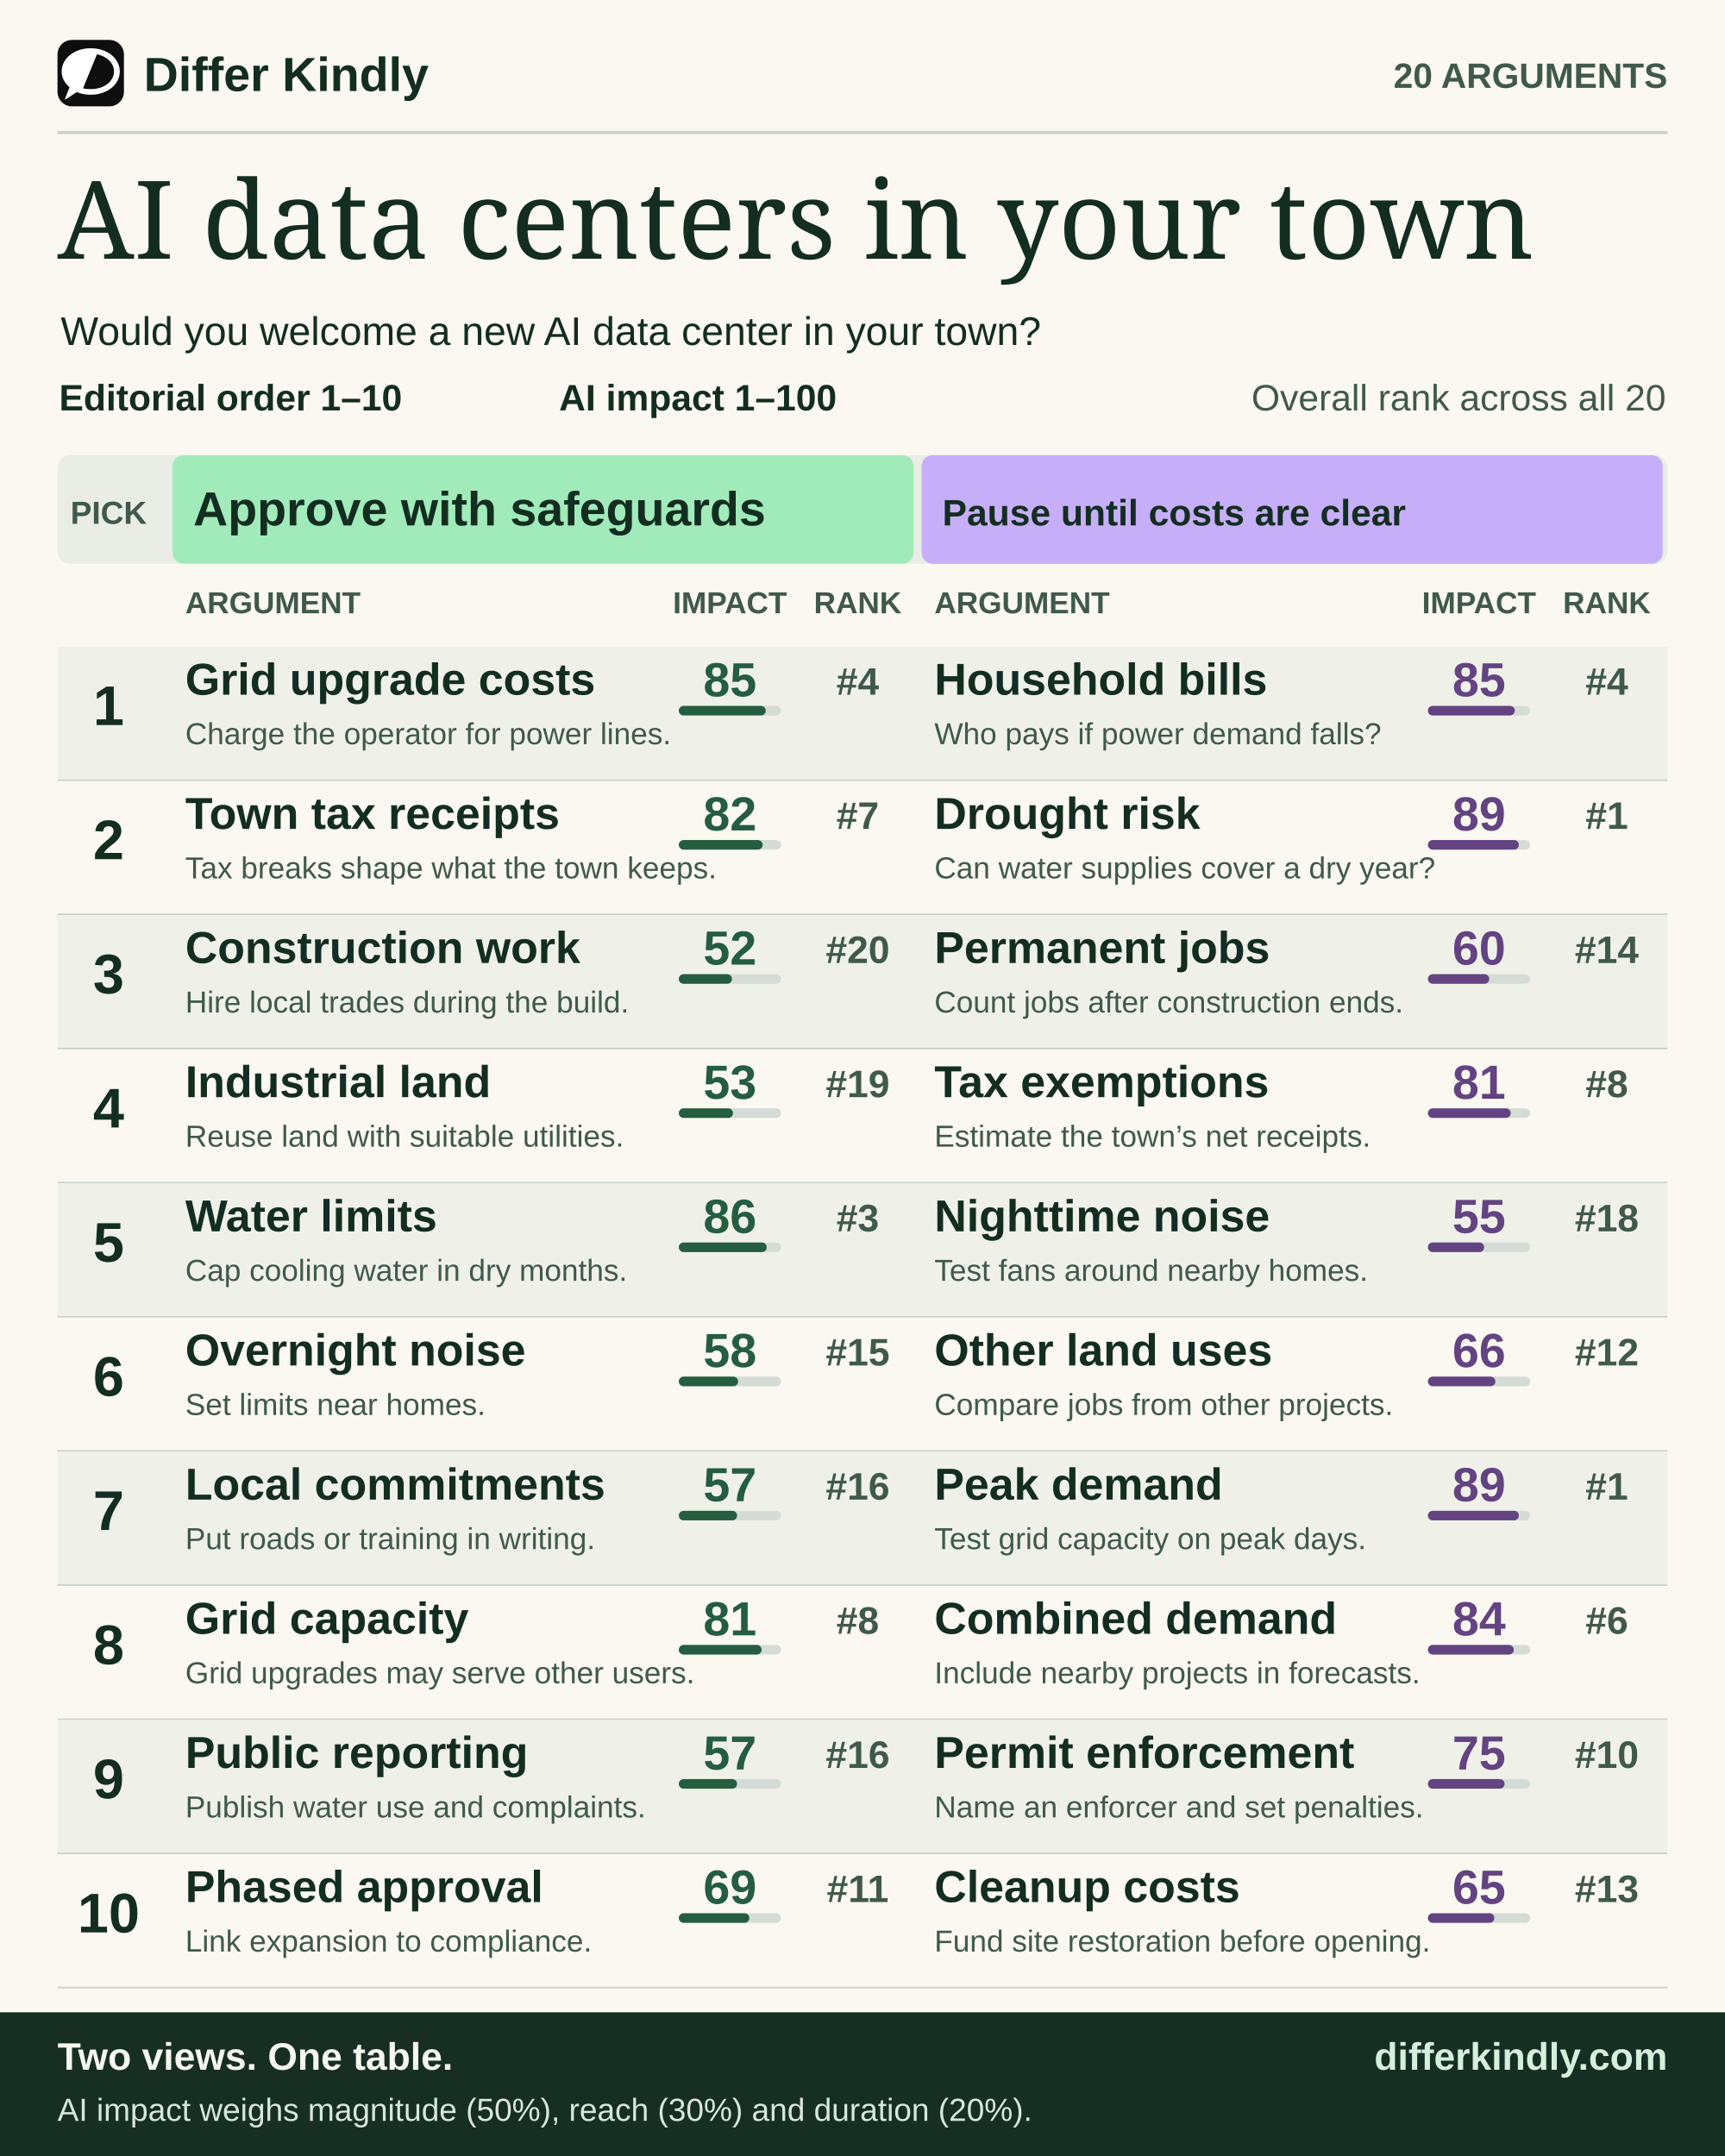
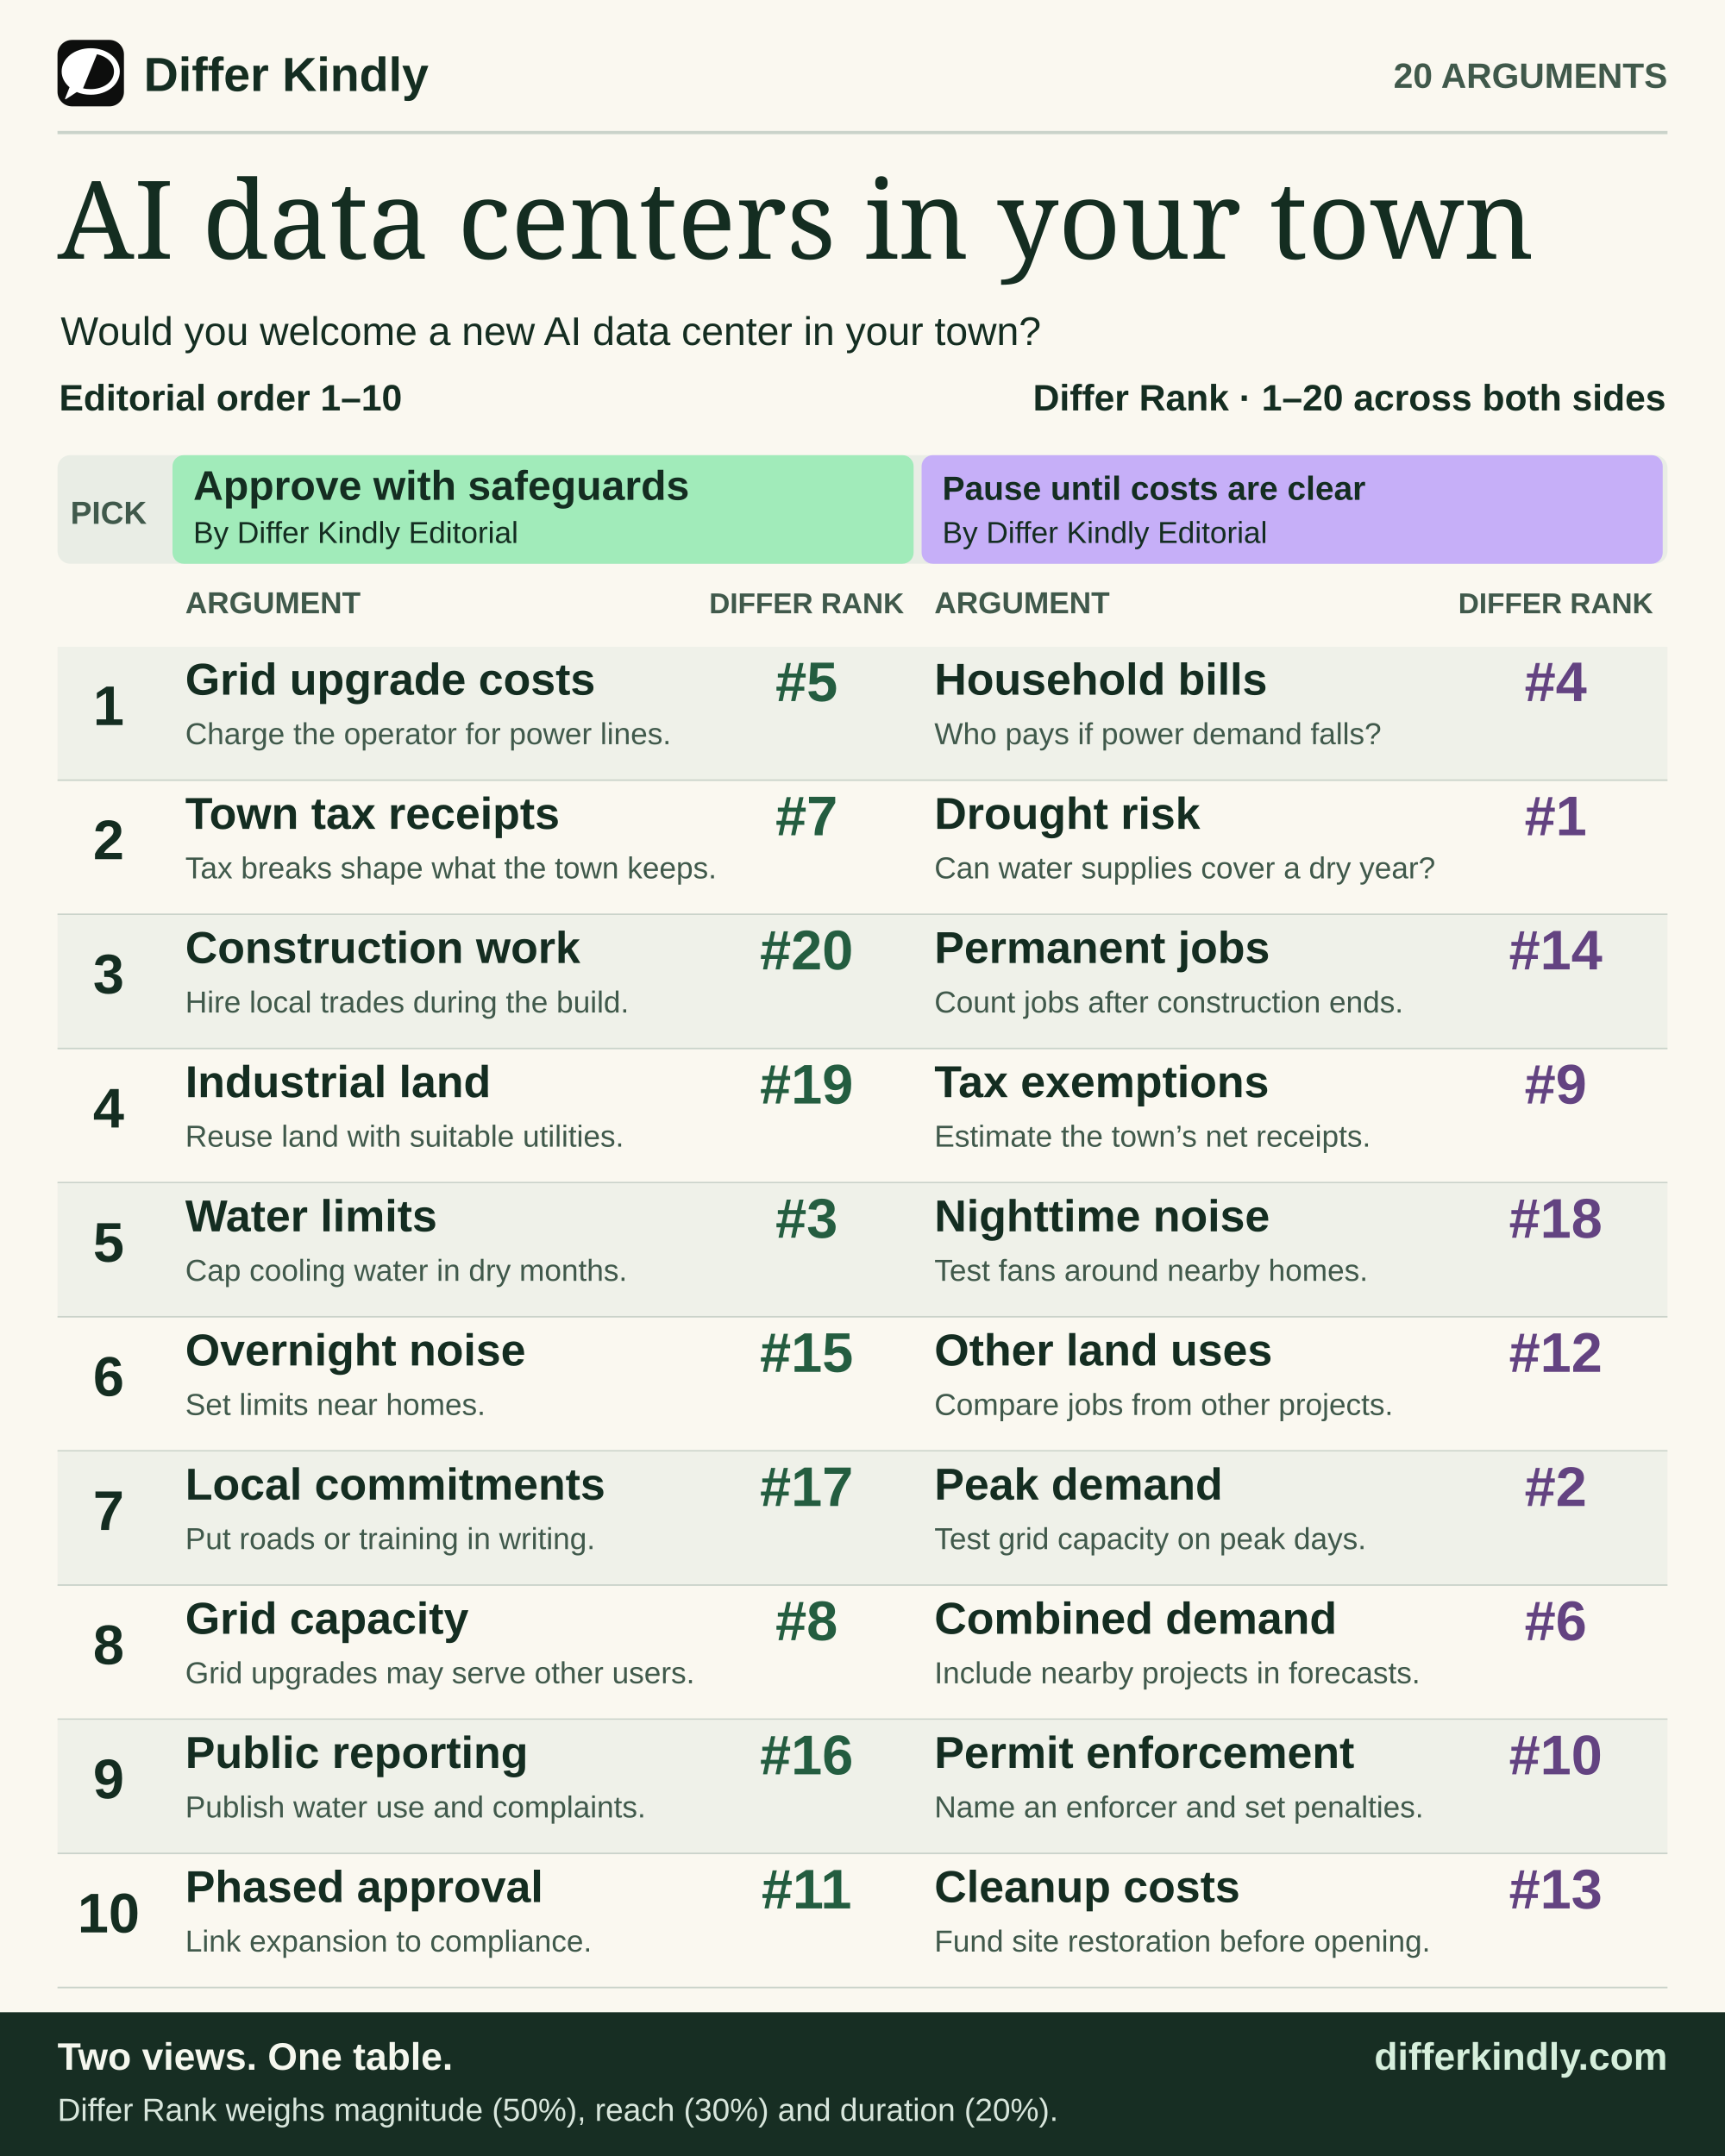
- <svg xmlns="http://www.w3.org/2000/svg" width="1080" height="1350" viewBox="0 0 1080 1350" data-poster-format="impact-v2" role="img" font-family="Arial, sans-serif">
+ <svg xmlns="http://www.w3.org/2000/svg" width="1080" height="1350" viewBox="0 0 1080 1350" data-poster-format="impact-v2" data-rank-method="differ-rank-v1" role="img" font-family="Arial, sans-serif">
  <rect x="0" y="0" width="1080" height="1350" rx="0" fill="#faf8f0" />
  <g transform="translate(36 25) scale(1.30)">
    <rect width="32" height="32" rx="7" fill="#0d0e0d" />
    <path fill="white" fill-rule="evenodd" d="M16 4C23.9 4 30 8.9 30 15.2S23.9 26.4 16 26.4C13.6 26.4 11.3 26 9.3 25.1L4.1 28.5Q3.5 28.8 3.7 28.1L5.8 22.8C3.4 20.7 2 18.1 2 15.2C2 8.9 8.1 4 16 4ZM19 6.9L12.3 23.3C13.5 23.6 14.7 23.7 16 23.7C22.4 23.7 27.2 20 27.2 15.2C27.2 11.1 23.8 7.9 19 6.9Z" />
  </g>
  <text x="90" y="57" font-size="30" font-weight="700" fill="#142d21">Differ Kindly</text>
  <text x="1044" y="55" font-size="22" font-weight="700" fill="#40594b" text-anchor="end">20 ARGUMENTS</text>
  <rect x="36" y="82" width="1008" height="2" rx="0" fill="#cad3ca" />
  <text x="36" y="162" font-size="68" font-weight="500" fill="#142d21" font-family="Georgia, serif">AI data centers in your town</text>
  <text x="38" y="216" font-size="25" font-weight="400" fill="#142d21">Would you welcome a new AI data center in your town?</text>
  <text x="37" y="257" font-size="23" font-weight="700" fill="#142d21">Editorial order 1–10</text>
-   <text x="350" y="257" font-size="23" font-weight="700" fill="#142d21">AI impact 1–100</text>
-   <text x="1043" y="257" font-size="23" font-weight="400" fill="#40594b" text-anchor="end">Overall rank across all 20</text>
+   <text x="1043" y="257" font-size="23" font-weight="700" fill="#142d21" text-anchor="end">Differ Rank · 1–20 across both sides</text>
  <rect x="36" y="285" width="1008" height="68" rx="8" fill="#e9ede5" />
  <text x="68" y="328" font-size="20" font-weight="700" fill="#40594b" text-anchor="middle">PICK</text>
  <rect x="108" y="285" width="464" height="68" rx="7" fill="#a1ebba" />
-   <text x="121" y="329" font-size="30" font-weight="700" fill="#142d21">Approve with safeguards</text>
+   <text x="121" y="313" font-size="26" font-weight="700" fill="#142d21">Approve with safeguards</text>
+   <text x="121" y="340" font-size="19" font-weight="500" fill="#142d21" data-byline="0">By Differ Kindly Editorial</text>
  <text x="116" y="384" font-size="19" font-weight="700" fill="#40594b">ARGUMENT</text>
-   <text x="457" y="384" font-size="19" font-weight="700" fill="#40594b" text-anchor="middle">IMPACT</text>
-   <text x="537" y="384" font-size="19" font-weight="700" fill="#40594b" text-anchor="middle">RANK</text>
+   <text x="505" y="384" font-size="18" font-weight="700" fill="#40594b" text-anchor="middle">DIFFER RANK</text>
  <rect x="577" y="285" width="464" height="68" rx="7" fill="#c6aff8" />
-   <text x="590" y="329" font-size="23" font-weight="700" fill="#142d21">Pause until costs are clear</text>
+   <text x="590" y="313" font-size="21" font-weight="700" fill="#142d21">Pause until costs are clear</text>
+   <text x="590" y="340" font-size="19" font-weight="500" fill="#142d21" data-byline="1">By Differ Kindly Editorial</text>
  <text x="585" y="384" font-size="19" font-weight="700" fill="#40594b">ARGUMENT</text>
-   <text x="926" y="384" font-size="19" font-weight="700" fill="#40594b" text-anchor="middle">IMPACT</text>
-   <text x="1006" y="384" font-size="19" font-weight="700" fill="#40594b" text-anchor="middle">RANK</text>
+   <text x="974" y="384" font-size="18" font-weight="700" fill="#40594b" text-anchor="middle">DIFFER RANK</text>
  <rect x="36" y="405" width="1008" height="83" rx="0" fill="#eff1e9" />
  <text x="68" y="454" font-size="35" font-weight="700" fill="#142d21" text-anchor="middle">1</text>
-   <g data-argument-id="75285951-7ad5-5fec-b901-d24bca832d2c" data-reader-id="75285951-7ad5-5fec-b901-d24bca832d2c" data-rank="4" data-impact="85" data-confidence="moderate" data-explanation="Estimated magnitude 83/100, reach 85/100 and duration 92/100." data-pick="1" data-side="0">
+   <g data-argument-id="75285951-7ad5-5fec-b901-d24bca832d2c" data-reader-id="75285951-7ad5-5fec-b901-d24bca832d2c" data-rank="5" data-impact="85.4" data-author="Differ Kindly Editorial" data-confidence="moderate" data-explanation="Estimated magnitude 83/100, reach 85/100 and duration 92/100." data-pick="1" data-side="0">
    <path data-hit="" d="M108 405h464v83h-464z" fill="transparent" />
    <text x="116" y="435" font-size="28" font-weight="700" fill="#142d21">Grid upgrade costs</text>
-     <text x="457" y="436" font-size="30" font-weight="700" fill="#245d40" text-anchor="middle">85</text>
-     <text x="537" y="435" font-size="24" font-weight="700" fill="#40594b" text-anchor="middle">#4</text>
-     <rect x="425" y="442" width="64" height="6" rx="3" fill="#d5dcd5" />
-     <rect x="425" y="442" width="54.4" height="6" rx="3" fill="#245d40" />
+     <text x="505" y="439" font-size="35" font-weight="700" fill="#245d40" text-anchor="middle">#5</text>
    <text x="116" y="466" font-size="19" font-weight="400" fill="#40594b">Charge the operator for power lines.</text>
  </g>
-   <g data-argument-id="175d2743-9744-513f-98f8-b99201133808" data-reader-id="175d2743-9744-513f-98f8-b99201133808" data-rank="4" data-impact="85" data-confidence="moderate" data-explanation="Estimated magnitude 82/100, reach 90/100 and duration 87/100." data-pick="1" data-side="1">
+   <g data-argument-id="175d2743-9744-513f-98f8-b99201133808" data-reader-id="175d2743-9744-513f-98f8-b99201133808" data-rank="4" data-impact="85.4" data-author="Differ Kindly Editorial" data-confidence="moderate" data-explanation="Estimated magnitude 82/100, reach 90/100 and duration 87/100." data-pick="1" data-side="1">
    <path data-hit="" d="M577 405h464v83h-464z" fill="transparent" />
    <text x="585" y="435" font-size="28" font-weight="700" fill="#142d21">Household bills</text>
-     <text x="926" y="436" font-size="30" font-weight="700" fill="#634381" text-anchor="middle">85</text>
-     <text x="1006" y="435" font-size="24" font-weight="700" fill="#40594b" text-anchor="middle">#4</text>
-     <rect x="894" y="442" width="64" height="6" rx="3" fill="#d5dcd5" />
-     <rect x="894" y="442" width="54.4" height="6" rx="3" fill="#634381" />
+     <text x="974" y="439" font-size="35" font-weight="700" fill="#634381" text-anchor="middle">#4</text>
    <text x="585" y="466" font-size="19" font-weight="400" fill="#40594b">Who pays if power demand falls?</text>
  </g>
  <rect x="36" y="488" width="1008" height="1" rx="0" fill="#cad3ca" />
  <text x="68" y="538" font-size="35" font-weight="700" fill="#142d21" text-anchor="middle">2</text>
-   <g data-argument-id="67b9ec5b-4113-5596-9bc9-0f5c06e99bf1" data-reader-id="67b9ec5b-4113-5596-9bc9-0f5c06e99bf1" data-rank="7" data-impact="82" data-confidence="moderate" data-explanation="Estimated magnitude 80/100, reach 84/100 and duration 85/100." data-pick="2" data-side="0">
+   <g data-argument-id="67b9ec5b-4113-5596-9bc9-0f5c06e99bf1" data-reader-id="67b9ec5b-4113-5596-9bc9-0f5c06e99bf1" data-rank="7" data-impact="82.2" data-author="Differ Kindly Editorial" data-confidence="moderate" data-explanation="Estimated magnitude 80/100, reach 84/100 and duration 85/100." data-pick="2" data-side="0">
    <path data-hit="" d="M108 489h464v83h-464z" fill="transparent" />
    <text x="116" y="519" font-size="28" font-weight="700" fill="#142d21">Town tax receipts</text>
-     <text x="457" y="520" font-size="30" font-weight="700" fill="#245d40" text-anchor="middle">82</text>
-     <text x="537" y="519" font-size="24" font-weight="700" fill="#40594b" text-anchor="middle">#7</text>
-     <rect x="425" y="526" width="64" height="6" rx="3" fill="#d5dcd5" />
-     <rect x="425" y="526" width="52.48" height="6" rx="3" fill="#245d40" />
+     <text x="505" y="523" font-size="35" font-weight="700" fill="#245d40" text-anchor="middle">#7</text>
    <text x="116" y="550" font-size="19" font-weight="400" fill="#40594b">Tax breaks shape what the town keeps.</text>
  </g>
-   <g data-argument-id="3b64b4ef-9bbc-59df-8ef3-9d113ed5e0a5" data-reader-id="3b64b4ef-9bbc-59df-8ef3-9d113ed5e0a5" data-rank="1" data-impact="89" data-confidence="moderate" data-explanation="Estimated magnitude 94/100, reach 87/100 and duration 80/100." data-pick="2" data-side="1">
+   <g data-argument-id="3b64b4ef-9bbc-59df-8ef3-9d113ed5e0a5" data-reader-id="3b64b4ef-9bbc-59df-8ef3-9d113ed5e0a5" data-rank="1" data-impact="89.1" data-author="Differ Kindly Editorial" data-confidence="moderate" data-explanation="Estimated magnitude 94/100, reach 87/100 and duration 80/100." data-pick="2" data-side="1">
    <path data-hit="" d="M577 489h464v83h-464z" fill="transparent" />
    <text x="585" y="519" font-size="28" font-weight="700" fill="#142d21">Drought risk</text>
-     <text x="926" y="520" font-size="30" font-weight="700" fill="#634381" text-anchor="middle">89</text>
-     <text x="1006" y="519" font-size="24" font-weight="700" fill="#40594b" text-anchor="middle">#1</text>
-     <rect x="894" y="526" width="64" height="6" rx="3" fill="#d5dcd5" />
-     <rect x="894" y="526" width="56.96" height="6" rx="3" fill="#634381" />
+     <text x="974" y="523" font-size="35" font-weight="700" fill="#634381" text-anchor="middle">#1</text>
    <text x="585" y="550" font-size="19" font-weight="400" fill="#40594b">Can water supplies cover a dry year?</text>
  </g>
  <rect x="36" y="572" width="1008" height="1" rx="0" fill="#cad3ca" />
  <rect x="36" y="573" width="1008" height="83" rx="0" fill="#eff1e9" />
  <text x="68" y="622" font-size="35" font-weight="700" fill="#142d21" text-anchor="middle">3</text>
-   <g data-argument-id="c841c516-7080-5c01-a5ec-30e524be0f42" data-reader-id="c841c516-7080-5c01-a5ec-30e524be0f42" data-rank="20" data-impact="52" data-confidence="moderate" data-explanation="Estimated magnitude 66/100, reach 42/100 and duration 32/100." data-pick="3" data-side="0">
+   <g data-argument-id="c841c516-7080-5c01-a5ec-30e524be0f42" data-reader-id="c841c516-7080-5c01-a5ec-30e524be0f42" data-rank="20" data-impact="52" data-author="Differ Kindly Editorial" data-confidence="moderate" data-explanation="Estimated magnitude 66/100, reach 42/100 and duration 32/100." data-pick="3" data-side="0">
    <path data-hit="" d="M108 573h464v83h-464z" fill="transparent" />
    <text x="116" y="603" font-size="28" font-weight="700" fill="#142d21">Construction work</text>
-     <text x="457" y="604" font-size="30" font-weight="700" fill="#245d40" text-anchor="middle">52</text>
-     <text x="537" y="603" font-size="24" font-weight="700" fill="#40594b" text-anchor="middle">#20</text>
-     <rect x="425" y="610" width="64" height="6" rx="3" fill="#d5dcd5" />
-     <rect x="425" y="610" width="33.28" height="6" rx="3" fill="#245d40" />
+     <text x="505" y="607" font-size="35" font-weight="700" fill="#245d40" text-anchor="middle">#20</text>
    <text x="116" y="634" font-size="19" font-weight="400" fill="#40594b">Hire local trades during the build.</text>
  </g>
-   <g data-argument-id="847e3209-3f84-5522-a25c-d29d378656d3" data-reader-id="847e3209-3f84-5522-a25c-d29d378656d3" data-rank="14" data-impact="60" data-confidence="moderate" data-explanation="Estimated magnitude 62/100, reach 46/100 and duration 75/100." data-pick="3" data-side="1">
+   <g data-argument-id="847e3209-3f84-5522-a25c-d29d378656d3" data-reader-id="847e3209-3f84-5522-a25c-d29d378656d3" data-rank="14" data-impact="59.8" data-author="Differ Kindly Editorial" data-confidence="moderate" data-explanation="Estimated magnitude 62/100, reach 46/100 and duration 75/100." data-pick="3" data-side="1">
    <path data-hit="" d="M577 573h464v83h-464z" fill="transparent" />
    <text x="585" y="603" font-size="28" font-weight="700" fill="#142d21">Permanent jobs</text>
-     <text x="926" y="604" font-size="30" font-weight="700" fill="#634381" text-anchor="middle">60</text>
-     <text x="1006" y="603" font-size="24" font-weight="700" fill="#40594b" text-anchor="middle">#14</text>
-     <rect x="894" y="610" width="64" height="6" rx="3" fill="#d5dcd5" />
-     <rect x="894" y="610" width="38.4" height="6" rx="3" fill="#634381" />
+     <text x="974" y="607" font-size="35" font-weight="700" fill="#634381" text-anchor="middle">#14</text>
    <text x="585" y="634" font-size="19" font-weight="400" fill="#40594b">Count jobs after construction ends.</text>
  </g>
  <rect x="36" y="656" width="1008" height="1" rx="0" fill="#cad3ca" />
  <text x="68" y="706" font-size="35" font-weight="700" fill="#142d21" text-anchor="middle">4</text>
-   <g data-argument-id="d154780a-8ccc-5a5d-91d2-9d65d5166829" data-reader-id="d154780a-8ccc-5a5d-91d2-9d65d5166829" data-rank="19" data-impact="53" data-confidence="moderate" data-explanation="Estimated magnitude 53/100, reach 37/100 and duration 75/100." data-pick="4" data-side="0">
+   <g data-argument-id="d154780a-8ccc-5a5d-91d2-9d65d5166829" data-reader-id="d154780a-8ccc-5a5d-91d2-9d65d5166829" data-rank="19" data-impact="52.6" data-author="Differ Kindly Editorial" data-confidence="moderate" data-explanation="Estimated magnitude 53/100, reach 37/100 and duration 75/100." data-pick="4" data-side="0">
    <path data-hit="" d="M108 657h464v83h-464z" fill="transparent" />
    <text x="116" y="687" font-size="28" font-weight="700" fill="#142d21">Industrial land</text>
-     <text x="457" y="688" font-size="30" font-weight="700" fill="#245d40" text-anchor="middle">53</text>
-     <text x="537" y="687" font-size="24" font-weight="700" fill="#40594b" text-anchor="middle">#19</text>
-     <rect x="425" y="694" width="64" height="6" rx="3" fill="#d5dcd5" />
-     <rect x="425" y="694" width="33.92" height="6" rx="3" fill="#245d40" />
+     <text x="505" y="691" font-size="35" font-weight="700" fill="#245d40" text-anchor="middle">#19</text>
    <text x="116" y="718" font-size="19" font-weight="400" fill="#40594b">Reuse land with suitable utilities.</text>
  </g>
-   <g data-argument-id="e992706e-01fe-5c8d-9e8c-5b8c921ae091" data-reader-id="e992706e-01fe-5c8d-9e8c-5b8c921ae091" data-rank="8" data-impact="81" data-confidence="moderate" data-explanation="Estimated magnitude 78/100, reach 83/100 and duration 84/100." data-pick="4" data-side="1">
+   <g data-argument-id="e992706e-01fe-5c8d-9e8c-5b8c921ae091" data-reader-id="e992706e-01fe-5c8d-9e8c-5b8c921ae091" data-rank="9" data-impact="80.7" data-author="Differ Kindly Editorial" data-confidence="moderate" data-explanation="Estimated magnitude 78/100, reach 83/100 and duration 84/100." data-pick="4" data-side="1">
    <path data-hit="" d="M577 657h464v83h-464z" fill="transparent" />
    <text x="585" y="687" font-size="28" font-weight="700" fill="#142d21">Tax exemptions</text>
-     <text x="926" y="688" font-size="30" font-weight="700" fill="#634381" text-anchor="middle">81</text>
-     <text x="1006" y="687" font-size="24" font-weight="700" fill="#40594b" text-anchor="middle">#8</text>
-     <rect x="894" y="694" width="64" height="6" rx="3" fill="#d5dcd5" />
-     <rect x="894" y="694" width="51.84" height="6" rx="3" fill="#634381" />
+     <text x="974" y="691" font-size="35" font-weight="700" fill="#634381" text-anchor="middle">#9</text>
    <text x="585" y="718" font-size="19" font-weight="400" fill="#40594b">Estimate the town’s net receipts.</text>
  </g>
  <rect x="36" y="740" width="1008" height="1" rx="0" fill="#cad3ca" />
  <rect x="36" y="741" width="1008" height="83" rx="0" fill="#eff1e9" />
  <text x="68" y="790" font-size="35" font-weight="700" fill="#142d21" text-anchor="middle">5</text>
-   <g data-argument-id="1ff81dff-eadf-5b79-9349-5e454bef6224" data-reader-id="1ff81dff-eadf-5b79-9349-5e454bef6224" data-rank="3" data-impact="86" data-confidence="moderate" data-explanation="Estimated magnitude 89/100, reach 80/100 and duration 85/100." data-pick="5" data-side="0">
+   <g data-argument-id="1ff81dff-eadf-5b79-9349-5e454bef6224" data-reader-id="1ff81dff-eadf-5b79-9349-5e454bef6224" data-rank="3" data-impact="85.5" data-author="Differ Kindly Editorial" data-confidence="moderate" data-explanation="Estimated magnitude 89/100, reach 80/100 and duration 85/100." data-pick="5" data-side="0">
    <path data-hit="" d="M108 741h464v83h-464z" fill="transparent" />
    <text x="116" y="771" font-size="28" font-weight="700" fill="#142d21">Water limits</text>
-     <text x="457" y="772" font-size="30" font-weight="700" fill="#245d40" text-anchor="middle">86</text>
-     <text x="537" y="771" font-size="24" font-weight="700" fill="#40594b" text-anchor="middle">#3</text>
-     <rect x="425" y="778" width="64" height="6" rx="3" fill="#d5dcd5" />
-     <rect x="425" y="778" width="55.04" height="6" rx="3" fill="#245d40" />
+     <text x="505" y="775" font-size="35" font-weight="700" fill="#245d40" text-anchor="middle">#3</text>
    <text x="116" y="802" font-size="19" font-weight="400" fill="#40594b">Cap cooling water in dry months.</text>
  </g>
-   <g data-argument-id="55c1bb96-8222-51bf-995b-6fcd88b0d8bc" data-reader-id="55c1bb96-8222-51bf-995b-6fcd88b0d8bc" data-rank="18" data-impact="55" data-confidence="moderate" data-explanation="Estimated magnitude 59/100, reach 32/100 and duration 77/100." data-pick="5" data-side="1">
+   <g data-argument-id="55c1bb96-8222-51bf-995b-6fcd88b0d8bc" data-reader-id="55c1bb96-8222-51bf-995b-6fcd88b0d8bc" data-rank="18" data-impact="54.5" data-author="Differ Kindly Editorial" data-confidence="moderate" data-explanation="Estimated magnitude 59/100, reach 32/100 and duration 77/100." data-pick="5" data-side="1">
    <path data-hit="" d="M577 741h464v83h-464z" fill="transparent" />
    <text x="585" y="771" font-size="28" font-weight="700" fill="#142d21">Nighttime noise</text>
-     <text x="926" y="772" font-size="30" font-weight="700" fill="#634381" text-anchor="middle">55</text>
-     <text x="1006" y="771" font-size="24" font-weight="700" fill="#40594b" text-anchor="middle">#18</text>
-     <rect x="894" y="778" width="64" height="6" rx="3" fill="#d5dcd5" />
-     <rect x="894" y="778" width="35.2" height="6" rx="3" fill="#634381" />
+     <text x="974" y="775" font-size="35" font-weight="700" fill="#634381" text-anchor="middle">#18</text>
    <text x="585" y="802" font-size="19" font-weight="400" fill="#40594b">Test fans around nearby homes.</text>
  </g>
  <rect x="36" y="824" width="1008" height="1" rx="0" fill="#cad3ca" />
  <text x="68" y="874" font-size="35" font-weight="700" fill="#142d21" text-anchor="middle">6</text>
-   <g data-argument-id="61cd6605-fdb7-5a14-a843-9e2756409e53" data-reader-id="61cd6605-fdb7-5a14-a843-9e2756409e53" data-rank="15" data-impact="58" data-confidence="moderate" data-explanation="Estimated magnitude 63/100, reach 33/100 and duration 81/100." data-pick="6" data-side="0">
+   <g data-argument-id="61cd6605-fdb7-5a14-a843-9e2756409e53" data-reader-id="61cd6605-fdb7-5a14-a843-9e2756409e53" data-rank="15" data-impact="57.6" data-author="Differ Kindly Editorial" data-confidence="moderate" data-explanation="Estimated magnitude 63/100, reach 33/100 and duration 81/100." data-pick="6" data-side="0">
    <path data-hit="" d="M108 825h464v83h-464z" fill="transparent" />
    <text x="116" y="855" font-size="28" font-weight="700" fill="#142d21">Overnight noise</text>
-     <text x="457" y="856" font-size="30" font-weight="700" fill="#245d40" text-anchor="middle">58</text>
-     <text x="537" y="855" font-size="24" font-weight="700" fill="#40594b" text-anchor="middle">#15</text>
-     <rect x="425" y="862" width="64" height="6" rx="3" fill="#d5dcd5" />
-     <rect x="425" y="862" width="37.12" height="6" rx="3" fill="#245d40" />
+     <text x="505" y="859" font-size="35" font-weight="700" fill="#245d40" text-anchor="middle">#15</text>
    <text x="116" y="886" font-size="19" font-weight="400" fill="#40594b">Set limits near homes.</text>
  </g>
-   <g data-argument-id="620d1a89-7c79-5822-9de4-a5ecd5bd04e5" data-reader-id="620d1a89-7c79-5822-9de4-a5ecd5bd04e5" data-rank="12" data-impact="66" data-confidence="low" data-explanation="Estimated magnitude 66/100, reach 52/100 and duration 86/100." data-pick="6" data-side="1">
+   <g data-argument-id="620d1a89-7c79-5822-9de4-a5ecd5bd04e5" data-reader-id="620d1a89-7c79-5822-9de4-a5ecd5bd04e5" data-rank="12" data-impact="65.8" data-author="Differ Kindly Editorial" data-confidence="low" data-explanation="Estimated magnitude 66/100, reach 52/100 and duration 86/100." data-pick="6" data-side="1">
    <path data-hit="" d="M577 825h464v83h-464z" fill="transparent" />
    <text x="585" y="855" font-size="28" font-weight="700" fill="#142d21">Other land uses</text>
-     <text x="926" y="856" font-size="30" font-weight="700" fill="#634381" text-anchor="middle">66</text>
-     <text x="1006" y="855" font-size="24" font-weight="700" fill="#40594b" text-anchor="middle">#12</text>
-     <rect x="894" y="862" width="64" height="6" rx="3" fill="#d5dcd5" />
-     <rect x="894" y="862" width="42.24" height="6" rx="3" fill="#634381" />
+     <text x="974" y="859" font-size="35" font-weight="700" fill="#634381" text-anchor="middle">#12</text>
    <text x="585" y="886" font-size="19" font-weight="400" fill="#40594b">Compare jobs from other projects.</text>
  </g>
  <rect x="36" y="908" width="1008" height="1" rx="0" fill="#cad3ca" />
  <rect x="36" y="909" width="1008" height="83" rx="0" fill="#eff1e9" />
  <text x="68" y="958" font-size="35" font-weight="700" fill="#142d21" text-anchor="middle">7</text>
-   <g data-argument-id="d403f10d-6b07-57c7-850d-65a3c3584cb8" data-reader-id="d403f10d-6b07-57c7-850d-65a3c3584cb8" data-rank="16" data-impact="57" data-confidence="low" data-explanation="Estimated magnitude 58/100, reach 49/100 and duration 65/100." data-pick="7" data-side="0">
+   <g data-argument-id="d403f10d-6b07-57c7-850d-65a3c3584cb8" data-reader-id="d403f10d-6b07-57c7-850d-65a3c3584cb8" data-rank="17" data-impact="56.7" data-author="Differ Kindly Editorial" data-confidence="low" data-explanation="Estimated magnitude 58/100, reach 49/100 and duration 65/100." data-pick="7" data-side="0">
    <path data-hit="" d="M108 909h464v83h-464z" fill="transparent" />
    <text x="116" y="939" font-size="28" font-weight="700" fill="#142d21">Local commitments</text>
-     <text x="457" y="940" font-size="30" font-weight="700" fill="#245d40" text-anchor="middle">57</text>
-     <text x="537" y="939" font-size="24" font-weight="700" fill="#40594b" text-anchor="middle">#16</text>
-     <rect x="425" y="946" width="64" height="6" rx="3" fill="#d5dcd5" />
-     <rect x="425" y="946" width="36.48" height="6" rx="3" fill="#245d40" />
+     <text x="505" y="943" font-size="35" font-weight="700" fill="#245d40" text-anchor="middle">#17</text>
    <text x="116" y="970" font-size="19" font-weight="400" fill="#40594b">Put roads or training in writing.</text>
  </g>
-   <g data-argument-id="43e0c36b-8ecd-598d-9d14-ba71c3a990ac" data-reader-id="43e0c36b-8ecd-598d-9d14-ba71c3a990ac" data-rank="1" data-impact="89" data-confidence="moderate" data-explanation="Estimated magnitude 90/100, reach 93/100 and duration 79/100." data-pick="7" data-side="1">
+   <g data-argument-id="43e0c36b-8ecd-598d-9d14-ba71c3a990ac" data-reader-id="43e0c36b-8ecd-598d-9d14-ba71c3a990ac" data-rank="2" data-impact="88.7" data-author="Differ Kindly Editorial" data-confidence="moderate" data-explanation="Estimated magnitude 90/100, reach 93/100 and duration 79/100." data-pick="7" data-side="1">
    <path data-hit="" d="M577 909h464v83h-464z" fill="transparent" />
    <text x="585" y="939" font-size="28" font-weight="700" fill="#142d21">Peak demand</text>
-     <text x="926" y="940" font-size="30" font-weight="700" fill="#634381" text-anchor="middle">89</text>
-     <text x="1006" y="939" font-size="24" font-weight="700" fill="#40594b" text-anchor="middle">#1</text>
-     <rect x="894" y="946" width="64" height="6" rx="3" fill="#d5dcd5" />
-     <rect x="894" y="946" width="56.96" height="6" rx="3" fill="#634381" />
+     <text x="974" y="943" font-size="35" font-weight="700" fill="#634381" text-anchor="middle">#2</text>
    <text x="585" y="970" font-size="19" font-weight="400" fill="#40594b">Test grid capacity on peak days.</text>
  </g>
  <rect x="36" y="992" width="1008" height="1" rx="0" fill="#cad3ca" />
  <text x="68" y="1042" font-size="35" font-weight="700" fill="#142d21" text-anchor="middle">8</text>
-   <g data-argument-id="972a9fd6-9ecc-5271-b580-c2475f4aa1f4" data-reader-id="972a9fd6-9ecc-5271-b580-c2475f4aa1f4" data-rank="8" data-impact="81" data-confidence="low" data-explanation="Estimated magnitude 77/100, reach 81/100 and duration 92/100." data-pick="8" data-side="0">
+   <g data-argument-id="972a9fd6-9ecc-5271-b580-c2475f4aa1f4" data-reader-id="972a9fd6-9ecc-5271-b580-c2475f4aa1f4" data-rank="8" data-impact="81.2" data-author="Differ Kindly Editorial" data-confidence="low" data-explanation="Estimated magnitude 77/100, reach 81/100 and duration 92/100." data-pick="8" data-side="0">
    <path data-hit="" d="M108 993h464v83h-464z" fill="transparent" />
    <text x="116" y="1023" font-size="28" font-weight="700" fill="#142d21">Grid capacity</text>
-     <text x="457" y="1024" font-size="30" font-weight="700" fill="#245d40" text-anchor="middle">81</text>
-     <text x="537" y="1023" font-size="24" font-weight="700" fill="#40594b" text-anchor="middle">#8</text>
-     <rect x="425" y="1030" width="64" height="6" rx="3" fill="#d5dcd5" />
-     <rect x="425" y="1030" width="51.84" height="6" rx="3" fill="#245d40" />
+     <text x="505" y="1027" font-size="35" font-weight="700" fill="#245d40" text-anchor="middle">#8</text>
    <text x="116" y="1054" font-size="19" font-weight="400" fill="#40594b">Grid upgrades may serve other users.</text>
  </g>
-   <g data-argument-id="a9c33dab-4688-54d3-a13f-4b7a631d6c46" data-reader-id="a9c33dab-4688-54d3-a13f-4b7a631d6c46" data-rank="6" data-impact="84" data-confidence="moderate" data-explanation="Estimated magnitude 84/100, reach 81/100 and duration 86/100." data-pick="8" data-side="1">
+   <g data-argument-id="a9c33dab-4688-54d3-a13f-4b7a631d6c46" data-reader-id="a9c33dab-4688-54d3-a13f-4b7a631d6c46" data-rank="6" data-impact="83.5" data-author="Differ Kindly Editorial" data-confidence="moderate" data-explanation="Estimated magnitude 84/100, reach 81/100 and duration 86/100." data-pick="8" data-side="1">
    <path data-hit="" d="M577 993h464v83h-464z" fill="transparent" />
    <text x="585" y="1023" font-size="28" font-weight="700" fill="#142d21">Combined demand</text>
-     <text x="926" y="1024" font-size="30" font-weight="700" fill="#634381" text-anchor="middle">84</text>
-     <text x="1006" y="1023" font-size="24" font-weight="700" fill="#40594b" text-anchor="middle">#6</text>
-     <rect x="894" y="1030" width="64" height="6" rx="3" fill="#d5dcd5" />
-     <rect x="894" y="1030" width="53.76" height="6" rx="3" fill="#634381" />
+     <text x="974" y="1027" font-size="35" font-weight="700" fill="#634381" text-anchor="middle">#6</text>
    <text x="585" y="1054" font-size="19" font-weight="400" fill="#40594b">Include nearby projects in forecasts.</text>
  </g>
  <rect x="36" y="1076" width="1008" height="1" rx="0" fill="#cad3ca" />
  <rect x="36" y="1077" width="1008" height="83" rx="0" fill="#eff1e9" />
  <text x="68" y="1126" font-size="35" font-weight="700" fill="#142d21" text-anchor="middle">9</text>
-   <g data-argument-id="1ac54127-436a-5342-97cf-a9547dc53796" data-reader-id="1ac54127-436a-5342-97cf-a9547dc53796" data-rank="16" data-impact="57" data-confidence="moderate" data-explanation="Estimated magnitude 49/100, reach 60/100 and duration 72/100." data-pick="9" data-side="0">
+   <g data-argument-id="1ac54127-436a-5342-97cf-a9547dc53796" data-reader-id="1ac54127-436a-5342-97cf-a9547dc53796" data-rank="16" data-impact="56.9" data-author="Differ Kindly Editorial" data-confidence="moderate" data-explanation="Estimated magnitude 49/100, reach 60/100 and duration 72/100." data-pick="9" data-side="0">
    <path data-hit="" d="M108 1077h464v83h-464z" fill="transparent" />
    <text x="116" y="1107" font-size="28" font-weight="700" fill="#142d21">Public reporting</text>
-     <text x="457" y="1108" font-size="30" font-weight="700" fill="#245d40" text-anchor="middle">57</text>
-     <text x="537" y="1107" font-size="24" font-weight="700" fill="#40594b" text-anchor="middle">#16</text>
-     <rect x="425" y="1114" width="64" height="6" rx="3" fill="#d5dcd5" />
-     <rect x="425" y="1114" width="36.48" height="6" rx="3" fill="#245d40" />
+     <text x="505" y="1111" font-size="35" font-weight="700" fill="#245d40" text-anchor="middle">#16</text>
    <text x="116" y="1138" font-size="19" font-weight="400" fill="#40594b">Publish water use and complaints.</text>
  </g>
-   <g data-argument-id="afdb6c6a-6d31-596f-b1c6-82afdba2c54d" data-reader-id="afdb6c6a-6d31-596f-b1c6-82afdba2c54d" data-rank="10" data-impact="75" data-confidence="moderate" data-explanation="Estimated magnitude 72/100, reach 72/100 and duration 88/100." data-pick="9" data-side="1">
+   <g data-argument-id="afdb6c6a-6d31-596f-b1c6-82afdba2c54d" data-reader-id="afdb6c6a-6d31-596f-b1c6-82afdba2c54d" data-rank="10" data-impact="75.2" data-author="Differ Kindly Editorial" data-confidence="moderate" data-explanation="Estimated magnitude 72/100, reach 72/100 and duration 88/100." data-pick="9" data-side="1">
    <path data-hit="" d="M577 1077h464v83h-464z" fill="transparent" />
    <text x="585" y="1107" font-size="28" font-weight="700" fill="#142d21">Permit enforcement</text>
-     <text x="926" y="1108" font-size="30" font-weight="700" fill="#634381" text-anchor="middle">75</text>
-     <text x="1006" y="1107" font-size="24" font-weight="700" fill="#40594b" text-anchor="middle">#10</text>
-     <rect x="894" y="1114" width="64" height="6" rx="3" fill="#d5dcd5" />
-     <rect x="894" y="1114" width="48" height="6" rx="3" fill="#634381" />
+     <text x="974" y="1111" font-size="35" font-weight="700" fill="#634381" text-anchor="middle">#10</text>
    <text x="585" y="1138" font-size="19" font-weight="400" fill="#40594b">Name an enforcer and set penalties.</text>
  </g>
  <rect x="36" y="1160" width="1008" height="1" rx="0" fill="#cad3ca" />
  <text x="68" y="1210" font-size="35" font-weight="700" fill="#142d21" text-anchor="middle">10</text>
-   <g data-argument-id="34b77ec4-75fa-5078-95d6-4f9520cccc6f" data-reader-id="34b77ec4-75fa-5078-95d6-4f9520cccc6f" data-rank="11" data-impact="69" data-confidence="moderate" data-explanation="Estimated magnitude 67/100, reach 65/100 and duration 82/100." data-pick="10" data-side="0">
+   <g data-argument-id="34b77ec4-75fa-5078-95d6-4f9520cccc6f" data-reader-id="34b77ec4-75fa-5078-95d6-4f9520cccc6f" data-rank="11" data-impact="69.4" data-author="Differ Kindly Editorial" data-confidence="moderate" data-explanation="Estimated magnitude 67/100, reach 65/100 and duration 82/100." data-pick="10" data-side="0">
    <path data-hit="" d="M108 1161h464v83h-464z" fill="transparent" />
    <text x="116" y="1191" font-size="28" font-weight="700" fill="#142d21">Phased approval</text>
-     <text x="457" y="1192" font-size="30" font-weight="700" fill="#245d40" text-anchor="middle">69</text>
-     <text x="537" y="1191" font-size="24" font-weight="700" fill="#40594b" text-anchor="middle">#11</text>
-     <rect x="425" y="1198" width="64" height="6" rx="3" fill="#d5dcd5" />
-     <rect x="425" y="1198" width="44.16" height="6" rx="3" fill="#245d40" />
+     <text x="505" y="1195" font-size="35" font-weight="700" fill="#245d40" text-anchor="middle">#11</text>
    <text x="116" y="1222" font-size="19" font-weight="400" fill="#40594b">Link expansion to compliance.</text>
  </g>
-   <g data-argument-id="906991c2-e743-5071-8fd9-96641d2a5e09" data-reader-id="906991c2-e743-5071-8fd9-96641d2a5e09" data-rank="13" data-impact="65" data-confidence="moderate" data-explanation="Estimated magnitude 64/100, reach 47/100 and duration 92/100." data-pick="10" data-side="1">
+   <g data-argument-id="906991c2-e743-5071-8fd9-96641d2a5e09" data-reader-id="906991c2-e743-5071-8fd9-96641d2a5e09" data-rank="13" data-impact="64.5" data-author="Differ Kindly Editorial" data-confidence="moderate" data-explanation="Estimated magnitude 64/100, reach 47/100 and duration 92/100." data-pick="10" data-side="1">
    <path data-hit="" d="M577 1161h464v83h-464z" fill="transparent" />
    <text x="585" y="1191" font-size="28" font-weight="700" fill="#142d21">Cleanup costs</text>
-     <text x="926" y="1192" font-size="30" font-weight="700" fill="#634381" text-anchor="middle">65</text>
-     <text x="1006" y="1191" font-size="24" font-weight="700" fill="#40594b" text-anchor="middle">#13</text>
-     <rect x="894" y="1198" width="64" height="6" rx="3" fill="#d5dcd5" />
-     <rect x="894" y="1198" width="41.6" height="6" rx="3" fill="#634381" />
+     <text x="974" y="1195" font-size="35" font-weight="700" fill="#634381" text-anchor="middle">#13</text>
    <text x="585" y="1222" font-size="19" font-weight="400" fill="#40594b">Fund site restoration before opening.</text>
  </g>
  <rect x="36" y="1244" width="1008" height="1" rx="0" fill="#cad3ca" />
  <rect x="0" y="1260" width="1080" height="90" rx="0" fill="#172e23" />
  <text x="36" y="1296" font-size="24" font-weight="700" fill="#f5f7ee" data-activity="">Two views. One table.</text>
  <text x="1044" y="1296" font-size="24" font-weight="700" fill="#d6efdc" text-anchor="end">differkindly.com</text>
-   <text x="36" y="1328" font-size="20" font-weight="400" fill="#d8e6dc" data-rubric="">AI impact weighs magnitude (50%), reach (30%) and duration (20%).</text>
+   <text x="36" y="1328" font-size="20" font-weight="400" fill="#d8e6dc" data-rubric="">Differ Rank weighs magnitude (50%), reach (30%) and duration (20%).</text>
</svg>
